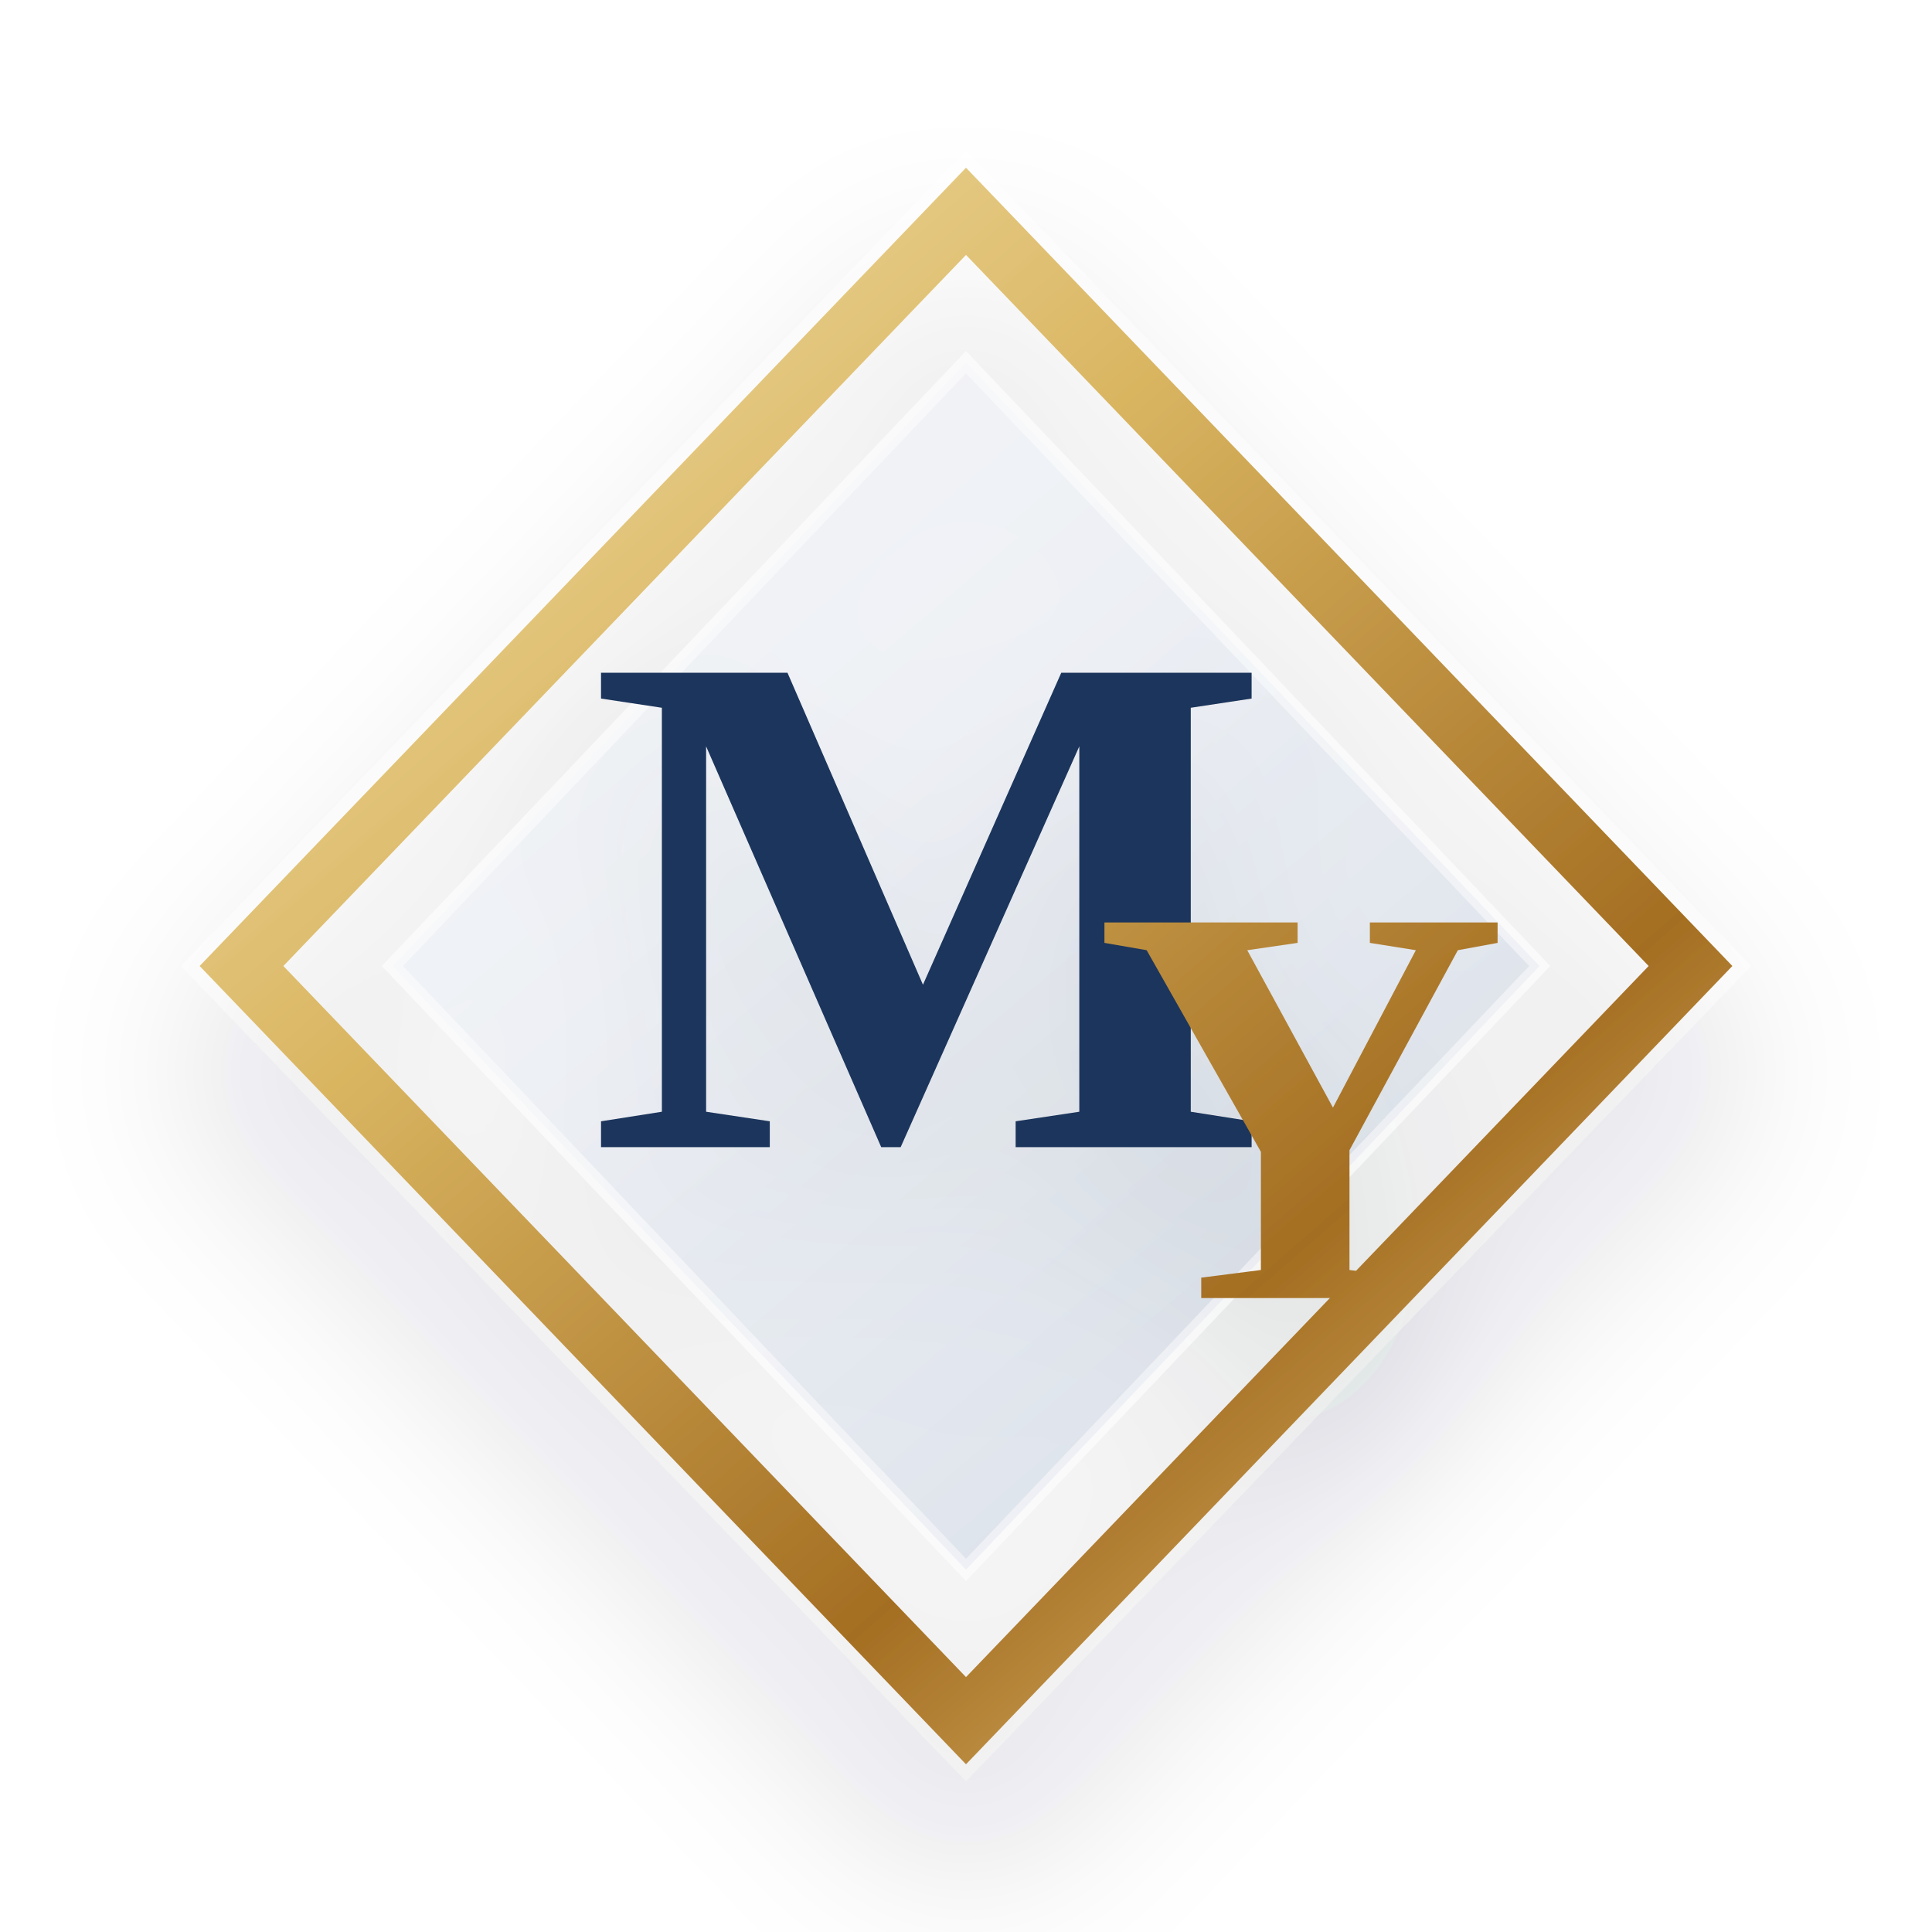
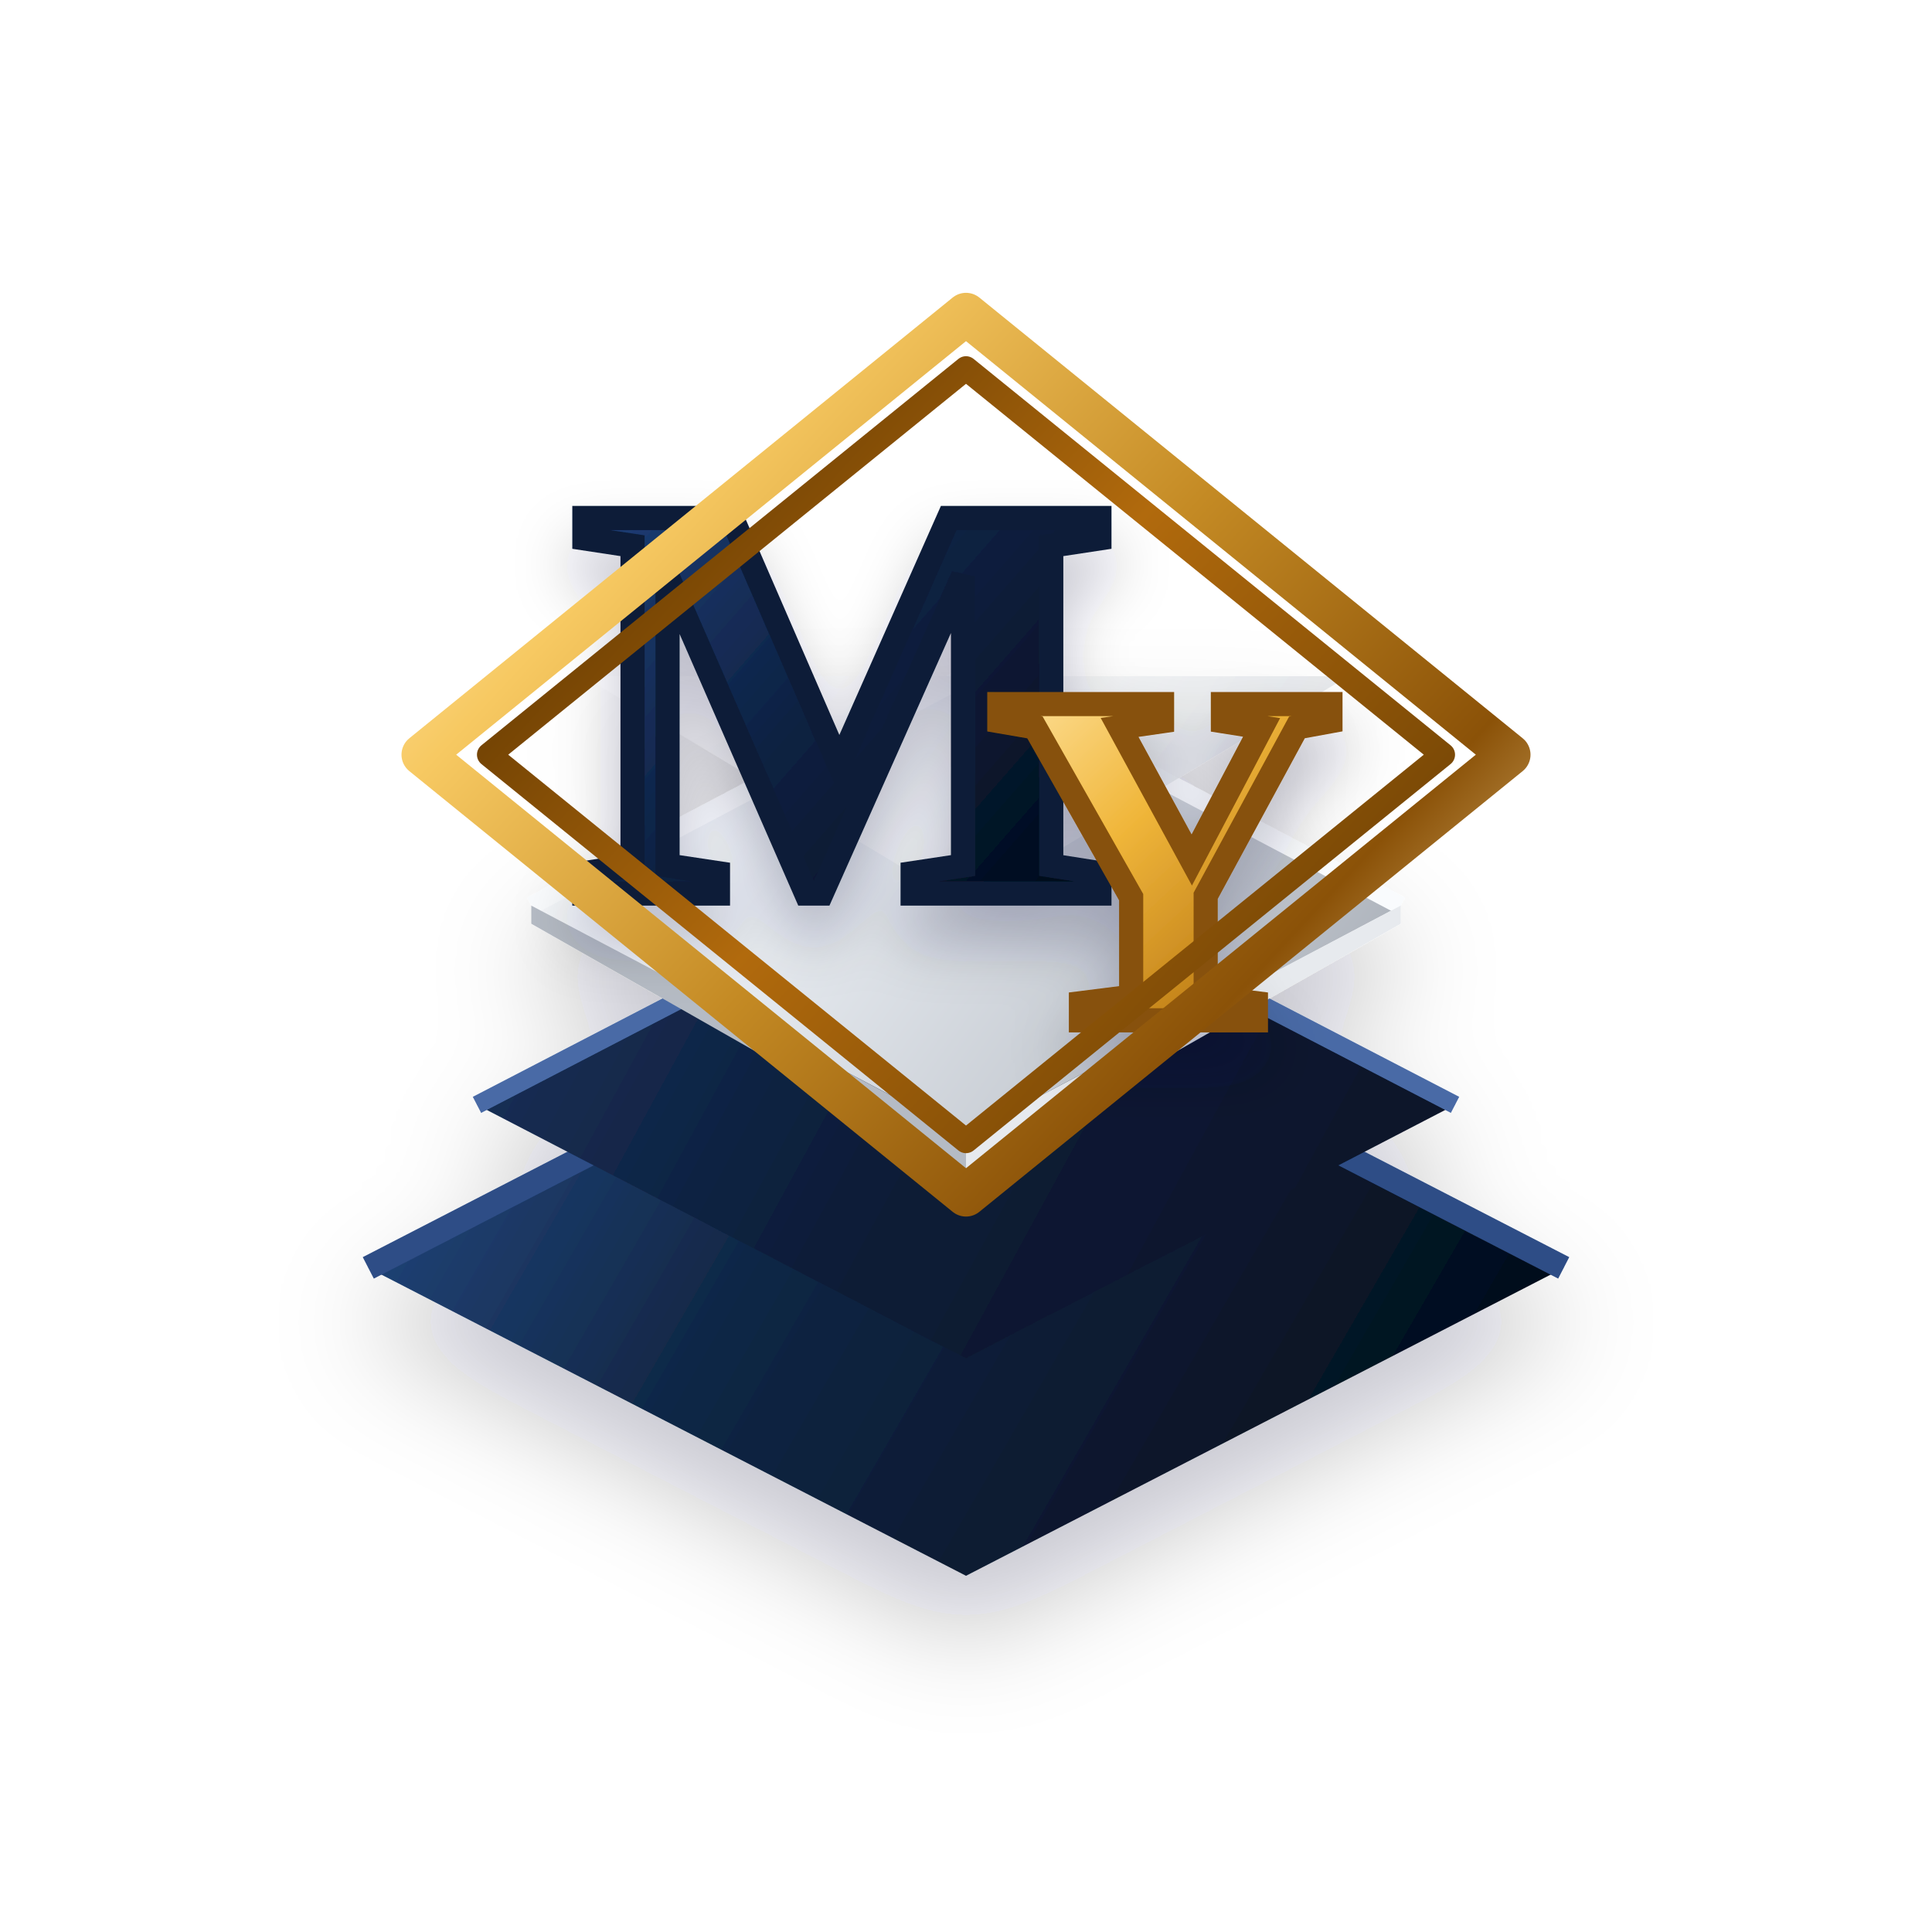
- <svg xmlns="http://www.w3.org/2000/svg" width="256" height="256" viewBox="0 0 256 256" fill="none">
+ <svg xmlns="http://www.w3.org/2000/svg" width="640" height="640" viewBox="0 0 640 640" fill="none">
  <defs>
-     <linearGradient id="gold" x1="34" y1="20" x2="222" y2="236" gradientUnits="userSpaceOnUse">
-       <stop stop-color="#F7E8B5" />
-       <stop offset="0.35" stop-color="#D9B561" />
-       <stop offset="0.7" stop-color="#A46E22" />
-       <stop offset="1" stop-color="#F3D58A" />
+     <linearGradient id="goldFrame" x1="182" y1="96" x2="496" y2="388" gradientUnits="userSpaceOnUse">
+       <stop stop-color="#FFE9B0" />
+       <stop offset="0.18" stop-color="#F7C962" />
+       <stop offset="0.48" stop-color="#C48A24" />
+       <stop offset="0.76" stop-color="#8B5208" />
+       <stop offset="1" stop-color="#FFE3A4" />
    </linearGradient>
-     <linearGradient id="slate" x1="54" y1="46" x2="194" y2="210" gradientUnits="userSpaceOnUse">
-       <stop stop-color="#F9FBFF" />
-       <stop offset="0.4" stop-color="#DEE6F3" />
-       <stop offset="1" stop-color="#9FB0CA" />
+     <linearGradient id="goldEdge" x1="206" y1="124" x2="468" y2="362" gradientUnits="userSpaceOnUse">
+       <stop stop-color="#5B3400" />
+       <stop offset="0.45" stop-color="#B16A0D" />
+       <stop offset="1" stop-color="#623A02" />
    </linearGradient>
-     <filter id="shadow" x="0" y="0" width="256" height="256" filterUnits="userSpaceOnUse" color-interpolation-filters="sRGB">
-       <feDropShadow dx="0" dy="14" stdDeviation="12" flood-color="#0D1E39" flood-opacity="0.22" />
+     <linearGradient id="silverTop" x1="194" y1="196" x2="444" y2="374" gradientUnits="userSpaceOnUse">
+       <stop stop-color="#FDFEFF" />
+       <stop offset="0.35" stop-color="#E9EDF2" />
+       <stop offset="0.72" stop-color="#C8CDD4" />
+       <stop offset="1" stop-color="#A4AAB3" />
+     </linearGradient>
+     <linearGradient id="silverFace" x1="222" y1="236" x2="430" y2="390" gradientUnits="userSpaceOnUse">
+       <stop stop-color="#FFFFFF" />
+       <stop offset="0.4" stop-color="#ECEEF1" />
+       <stop offset="1" stop-color="#C7CDD3" />
+     </linearGradient>
+     <linearGradient id="blueTop" x1="162" y1="266" x2="478" y2="438" gradientUnits="userSpaceOnUse">
+       <stop stop-color="#17345E" />
+       <stop offset="0.48" stop-color="#0D1C37" />
+       <stop offset="1" stop-color="#071327" />
+     </linearGradient>
+     <linearGradient id="blueEdge" x1="140" y1="314" x2="500" y2="522" gradientUnits="userSpaceOnUse">
+       <stop stop-color="#264A84" />
+       <stop offset="0.35" stop-color="#102746" />
+       <stop offset="1" stop-color="#020A16" />
+     </linearGradient>
+     <linearGradient id="navyLetter" x1="208" y1="170" x2="352" y2="296" gradientUnits="userSpaceOnUse">
+       <stop stop-color="#1B3B72" />
+       <stop offset="0.44" stop-color="#0E2243" />
+       <stop offset="1" stop-color="#020C1C" />
+     </linearGradient>
+     <linearGradient id="goldLetter" x1="332" y1="226" x2="466" y2="370" gradientUnits="userSpaceOnUse">
+       <stop stop-color="#FFE4A1" />
+       <stop offset="0.32" stop-color="#F0B63A" />
+       <stop offset="0.72" stop-color="#B37010" />
+       <stop offset="1" stop-color="#F7D48A" />
+     </linearGradient>
+     <filter id="shadow" x="64" y="84" width="512" height="500" filterUnits="userSpaceOnUse" color-interpolation-filters="sRGB">
+       <feDropShadow dx="0" dy="20" stdDeviation="18" flood-color="#071327" flood-opacity="0.22" />
+     </filter>
+     <filter id="letterShadow" x="152" y="124" width="336" height="300" filterUnits="userSpaceOnUse" color-interpolation-filters="sRGB">
+       <feDropShadow dx="0" dy="12" stdDeviation="10" flood-color="#09172E" flood-opacity="0.24" />
    </filter>
  </defs>
  <g filter="url(#shadow)">
-     <path d="M128 20L232 128L128 236L24 128L128 20Z" fill="rgba(255,255,255,0.02)" />
-     <path d="M128 28L224 128L128 228L32 128L128 28Z" fill="none" stroke="url(#gold)" stroke-width="8" />
-     <path d="M128 48L204 128L128 208L52 128L128 48Z" fill="url(#slate)" fill-opacity="0.32" stroke="rgba(255,255,255,0.45)" stroke-width="2" />
-     <text x="78" y="152" fill="#1C355C" font-family="'Times New Roman', Georgia, serif" font-size="96" font-weight="700">M</text>
-     <text x="145" y="172" fill="url(#gold)" font-family="'Times New Roman', Georgia, serif" font-size="76" font-weight="700">Y</text>
+     <path d="M122 420L320 522L518 420L320 318L122 420Z" fill="url(#blueEdge)" />
+     <path d="M122 420L320 318L518 420" stroke="#2D4D86" stroke-width="8" stroke-linejoin="round" />
+     <path d="M158 366L320 450L482 366L320 282L158 366Z" fill="url(#blueTop)" />
+     <path d="M158 366L320 282L482 366" stroke="#4A6BA6" stroke-width="6" stroke-linejoin="round" />
+     <path d="M176 300L320 376L464 300L320 224L176 300Z" fill="url(#silverTop)" />
+     <path d="M176 300L320 224L464 300" stroke="#F9FBFD" stroke-width="6" stroke-linejoin="round" />
+     <path d="M176 300V306L320 388V376L176 300Z" fill="#B5BBC4" />
+     <path d="M464 300V306L320 388V376L464 300Z" fill="#E7EAEE" />
+     <path d="M194 224L446 224L446 224.4L320 300L194 224.4V224Z" fill="url(#silverFace)" opacity="0.68" />
  </g>
+   <g filter="url(#letterShadow)">
+     <text x="280" y="296" fill="url(#navyLetter)" font-family="'Times New Roman', Georgia, serif" font-size="190" font-weight="700" text-anchor="middle" stroke="#0B1D39" stroke-width="8">M</text>
+     <text x="386" y="338" fill="url(#goldLetter)" font-family="'Times New Roman', Georgia, serif" font-size="160" font-weight="700" text-anchor="middle" stroke="#87510A" stroke-width="8">Y</text>
+   </g>
+   <path d="M320 104L500 250L320 396L140 250L320 104Z" fill="none" stroke="url(#goldFrame)" stroke-width="14" stroke-linejoin="round" />
+   <path d="M320 122L478 250L320 378L162 250L320 122Z" fill="none" stroke="url(#goldEdge)" stroke-width="8" stroke-linejoin="round" />
</svg>
